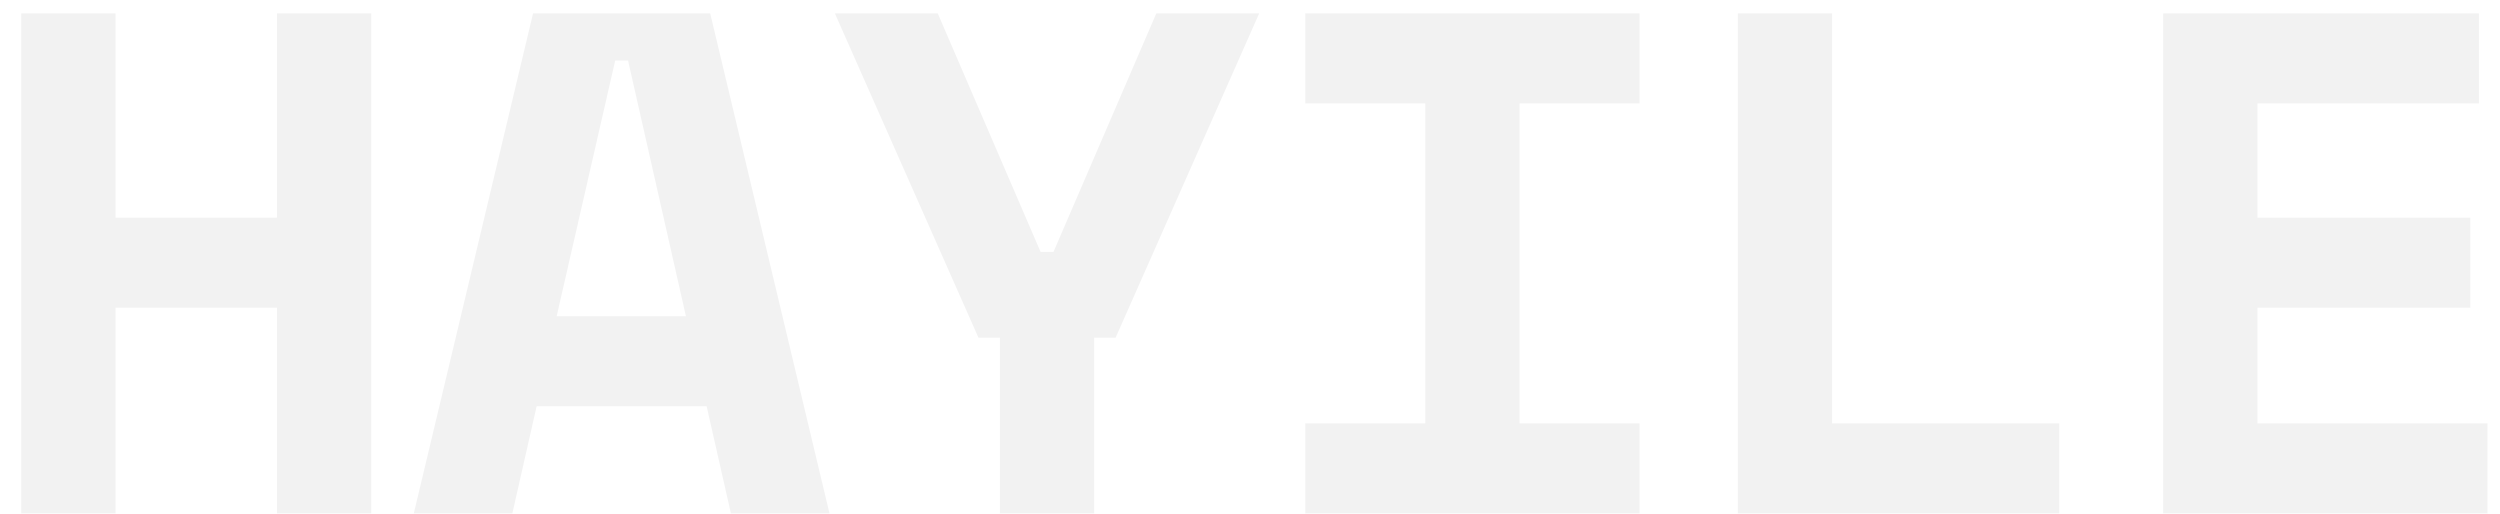
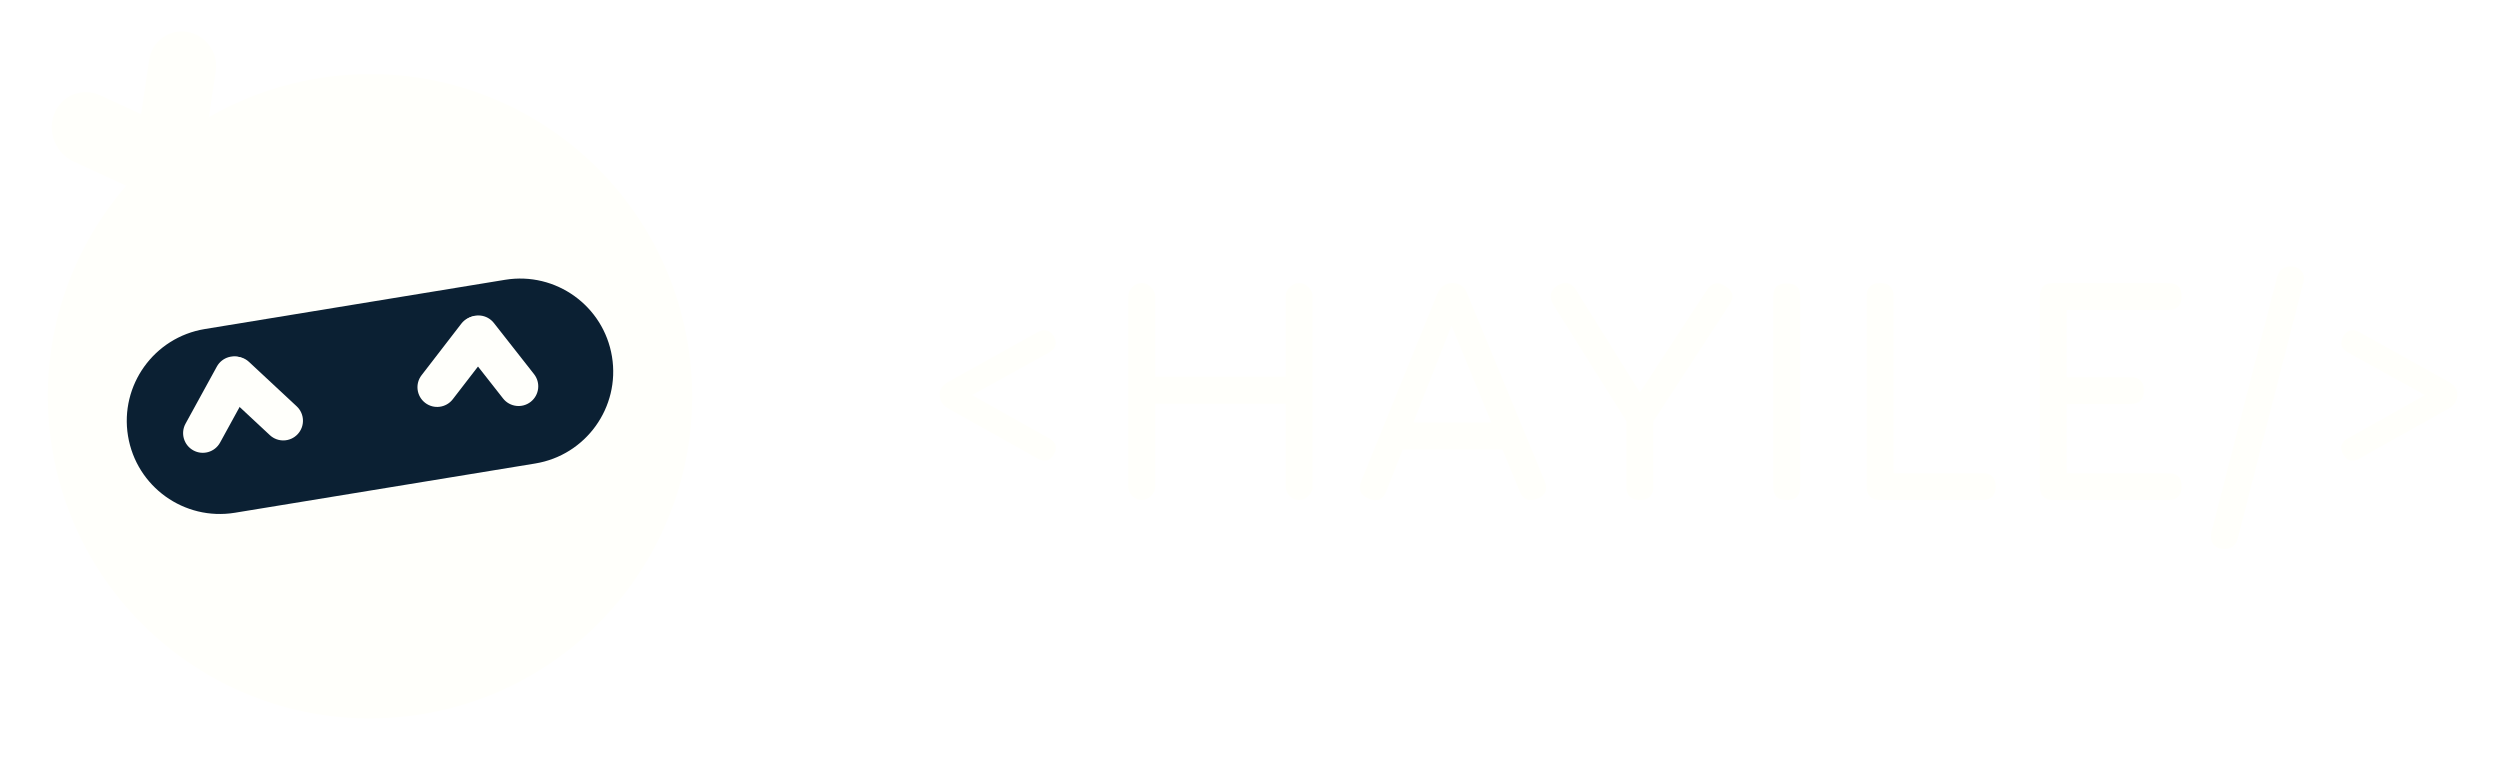
- <svg xmlns="http://www.w3.org/2000/svg" width="112" height="23" viewBox="0 0 112 23" fill="none">
-   <path d="M0.952 0.6H5.176V9.752H12.408V0.6H16.632V23H12.408V13.784H5.176V23H0.952V0.6ZM31.657 18.2H24.041L22.953 23H18.538L23.881 0.6H31.817L37.161 23H32.745L31.657 18.2ZM24.938 14.168H30.73L28.137 2.712H27.561L24.938 14.168ZM44.795 15.128H43.835L37.403 0.6H42.011L46.619 11.288H47.195L51.803 0.6H56.411L49.979 15.128H49.019V23H44.795V15.128ZM58.476 0.6H73.452V4.632H68.076V18.968H73.452V23H58.476V18.968H63.852V4.632H58.476V0.6ZM77.854 0.6H82.078V18.968H92.254V23H77.854V0.6ZM96.911 0.6H111.055V4.632H101.135V9.752H110.671V13.784H101.135V18.968H111.439V23H96.911V0.6Z" fill="#F2F2F2" />
+ <svg xmlns="http://www.w3.org/2000/svg" width="125" height="39" viewBox="0 0 125 39" fill="none">
+   <rect width="3.566" height="8.976" rx="1.783" transform="matrix(0.373535 -0.927616 0.908521 0.417839 2.05566 7.32947)" fill="#FFFFFB" />
+   <rect width="3.375" height="11.605" rx="1.688" transform="matrix(0.985827 0.167763 -0.147373 0.989081 7.71021 1.31421)" fill="#FFFFFB" />
+   <circle cx="18.5" cy="19.813" r="16.106" transform="rotate(-9.31302 18.5 19.8134)" fill="#FFFFFB" />
+   <rect x="5.647" y="17.205" width="24.522" height="9.308" rx="4.654" transform="rotate(-9.31302 5.64746 17.2047)" fill="#0B2033" />
+   <rect x="27.311" y="19.483" width="1.969" height="5.222" rx="0.984" transform="rotate(141.869 27.3108 19.4827)" fill="#FFFFFB" />
+   <rect x="22.036" y="20.743" width="1.969" height="5.222" rx="0.984" transform="rotate(-142.368 22.0364 20.7427)" fill="#FFFFFB" />
+   <rect width="1.969" height="5.222" rx="0.984" transform="matrix(0.876808 0.48084 0.48084 -0.876808 8.80371 22.0458)" fill="#FFFFFB" />
+   <rect width="1.969" height="5.222" rx="0.984" transform="matrix(0.681707 -0.731625 -0.731625 -0.681707 14.2129 22.4283)" fill="#FFFFFB" />
+   <path d="M52.696 22.712C52.509 23.043 52.243 23.117 51.896 22.936L47.384 20.408C47.117 20.253 46.984 20.024 46.984 19.72C46.984 19.469 47.117 19.267 47.384 19.112L51.896 16.6C52.232 16.424 52.499 16.499 52.696 16.824C52.872 17.165 52.792 17.432 52.456 17.624L48.2 19.976V19.528L52.472 21.928C52.803 22.125 52.877 22.387 52.696 22.712ZM57.086 25C56.91 25 56.753 24.933 56.614 24.8C56.481 24.661 56.414 24.504 56.414 24.328V14.824C56.414 14.648 56.481 14.493 56.614 14.36C56.753 14.221 56.91 14.152 57.086 14.152C57.262 14.152 57.417 14.221 57.55 14.36C57.689 14.493 57.758 14.648 57.758 14.824V18.84H64.286V14.824C64.286 14.648 64.353 14.493 64.486 14.36C64.619 14.221 64.777 14.152 64.958 14.152C65.134 14.152 65.289 14.221 65.422 14.36C65.561 14.493 65.63 14.648 65.63 14.824V24.328C65.63 24.504 65.561 24.661 65.422 24.8C65.289 24.933 65.134 25 64.958 25C64.777 25 64.619 24.933 64.486 24.8C64.353 24.661 64.286 24.504 64.286 24.328V20.184H57.758V24.328C57.758 24.504 57.689 24.661 57.55 24.8C57.417 24.933 57.262 25 57.086 25ZM68.449 24.936C68.022 24.771 67.894 24.477 68.065 24.056L71.873 14.68C72.033 14.328 72.284 14.152 72.625 14.152H72.657C73.004 14.168 73.238 14.344 73.361 14.68L77.233 24.056C77.403 24.477 77.281 24.771 76.865 24.936C76.444 25.101 76.15 24.979 75.985 24.568L75.121 22.472H70.137L69.313 24.568C69.147 24.984 68.859 25.107 68.449 24.936ZM70.665 21.128H74.569L72.577 16.28L70.665 21.128ZM81.996 25C81.548 25 81.324 24.776 81.324 24.328V21.064L77.66 15.224C77.436 14.84 77.506 14.525 77.868 14.28C78.252 14.045 78.562 14.115 78.796 14.488L81.996 19.624L85.356 14.488C85.468 14.312 85.604 14.208 85.764 14.176C85.924 14.139 86.092 14.184 86.268 14.312C86.658 14.552 86.727 14.856 86.476 15.224L82.668 21.064V24.328C82.668 24.776 82.444 25 81.996 25ZM89.336 25C89.107 25 88.936 24.947 88.824 24.84C88.717 24.728 88.664 24.557 88.664 24.328V14.84C88.664 14.605 88.717 14.435 88.824 14.328C88.936 14.221 89.107 14.168 89.336 14.168C89.571 14.168 89.741 14.221 89.848 14.328C89.955 14.435 90.008 14.605 90.008 14.84V24.328C90.008 24.557 89.955 24.728 89.848 24.84C89.741 24.947 89.571 25 89.336 25ZM94.008 25C93.56 25 93.336 24.776 93.336 24.328V14.824C93.336 14.376 93.56 14.152 94.008 14.152C94.456 14.152 94.68 14.376 94.68 14.824V23.656H99.112C99.56 23.656 99.784 23.88 99.784 24.328C99.784 24.776 99.56 25 99.112 25H94.008ZM102.664 25C102.216 25 101.992 24.776 101.992 24.328V14.824C101.992 14.376 102.216 14.152 102.664 14.152H108.408C108.856 14.152 109.08 14.376 109.08 14.824C109.08 15.272 108.856 15.496 108.408 15.496H103.336V18.856H106.52C106.968 18.856 107.192 19.08 107.192 19.528C107.192 19.976 106.968 20.2 106.52 20.2H103.336V23.656H108.408C108.856 23.656 109.08 23.88 109.08 24.328C109.08 24.776 108.856 25 108.408 25H102.664ZM111.233 27.448C110.977 27.448 110.787 27.368 110.665 27.208C110.542 27.048 110.513 26.84 110.577 26.584L113.857 13.848C113.969 13.496 114.187 13.32 114.513 13.32C114.769 13.32 114.958 13.403 115.081 13.568C115.209 13.728 115.233 13.933 115.153 14.184L111.889 26.92C111.793 27.272 111.574 27.448 111.233 27.448ZM117.157 22.712C116.976 22.387 117.05 22.125 117.381 21.928L121.653 19.528V19.976L117.397 17.624C117.061 17.432 116.981 17.165 117.157 16.824C117.354 16.499 117.621 16.424 117.957 16.6L122.469 19.112C122.736 19.267 122.869 19.469 122.869 19.72C122.869 20.024 122.736 20.253 122.469 20.408L117.957 22.936C117.61 23.117 117.344 23.043 117.157 22.712Z" fill="#FFFFFB" />
</svg>
